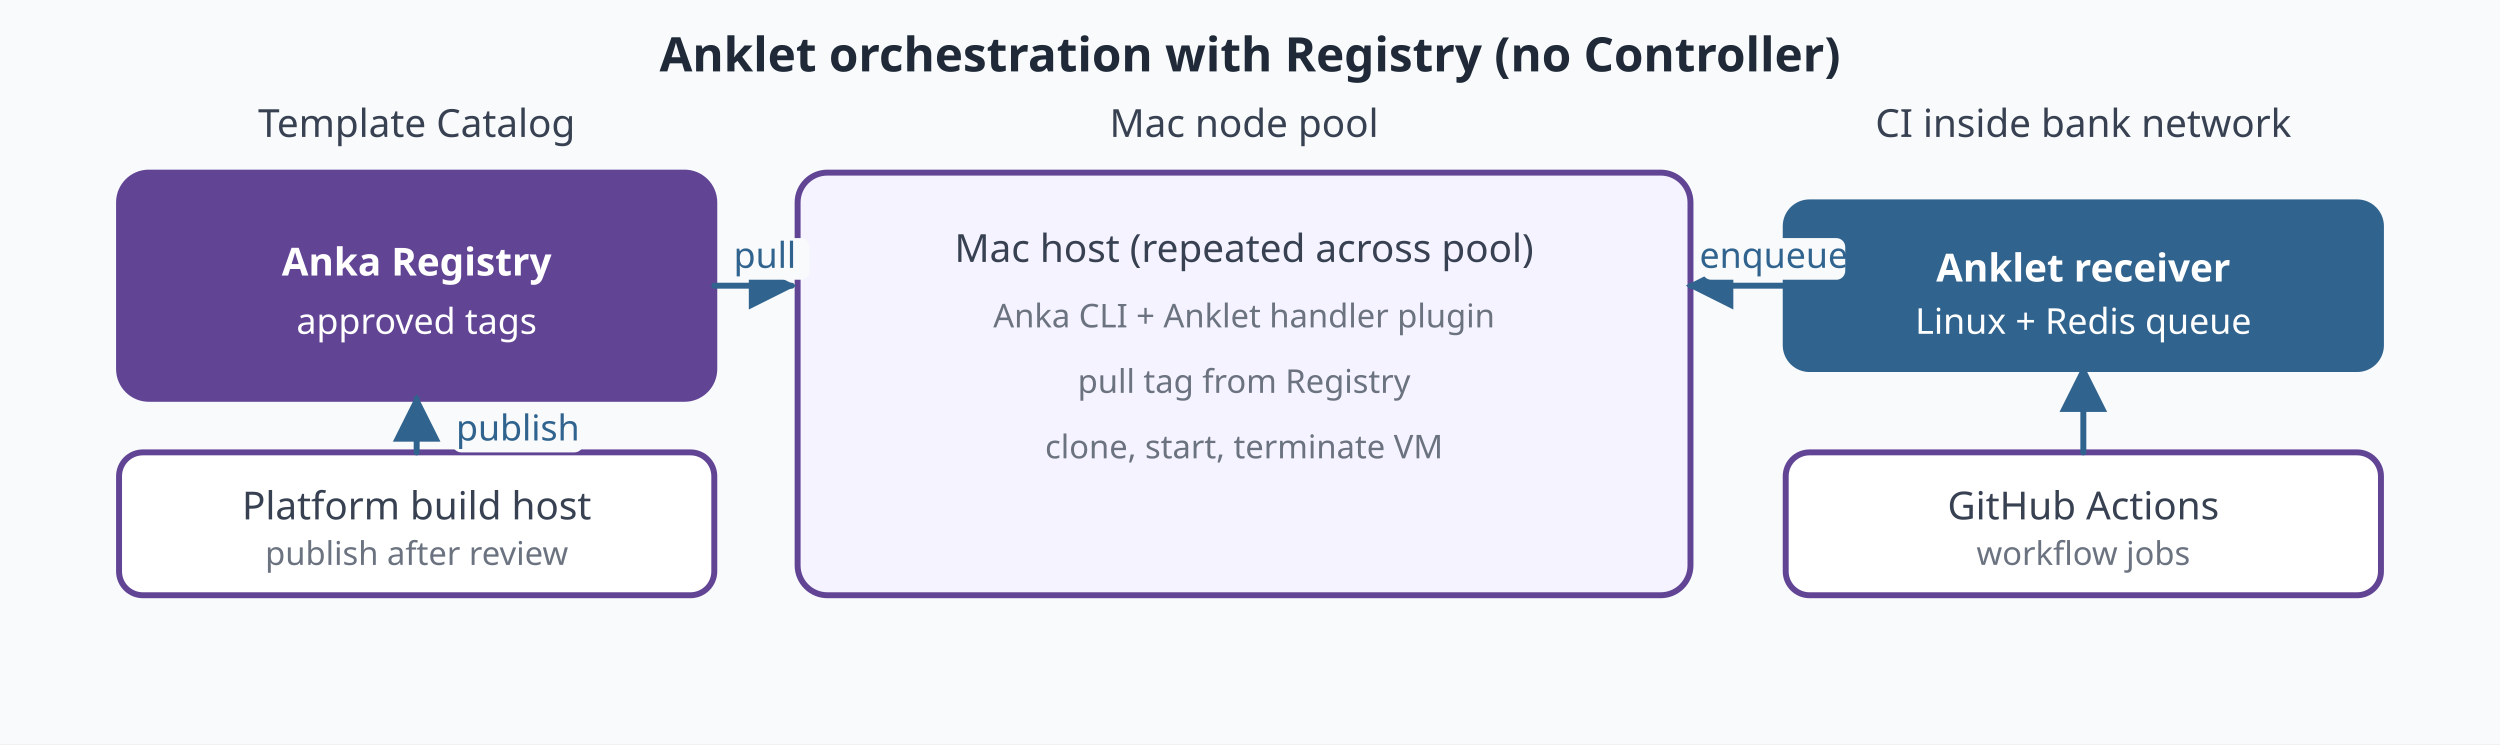
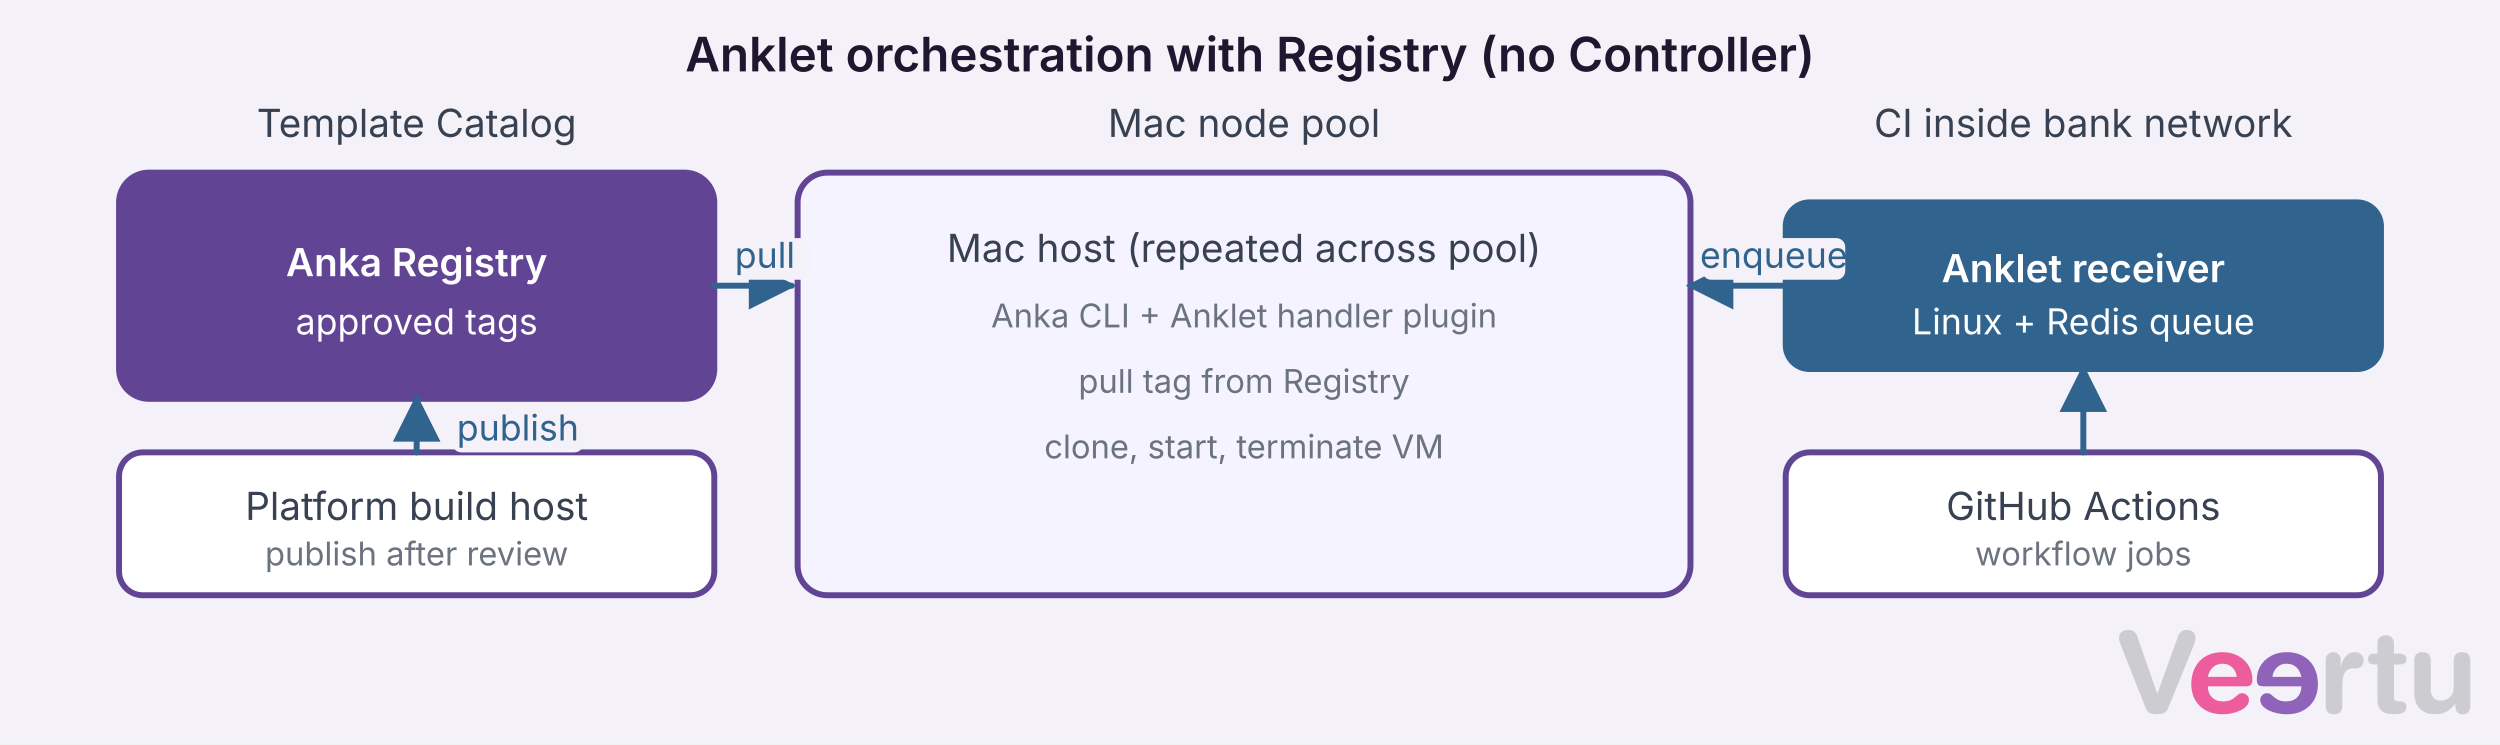
<svg xmlns="http://www.w3.org/2000/svg" viewBox="0 0 840 250" role="img" aria-label="Anka Registry, Anklet receiver and handlers, Mac node pool">
  <defs>
    <marker id="arrow" viewBox="0 0 10 10" refX="9" refY="5" markerWidth="8" markerHeight="8" orient="auto">
      <path d="M0,0 L10,5 L0,10 Z" fill="#30638E" />
    </marker>
    <style>
-       .title { font: 600 16px system-ui, sans-serif; fill: #1f2937; }
-       .section { font: 13px system-ui, sans-serif; fill: #374151; }
-       .label { font: 13px system-ui, sans-serif; fill: #374151; }
-       .small { font: 11px system-ui, sans-serif; fill: #6b7280; }
-       .edge-label { font: 12px system-ui, sans-serif; fill: #30638E; }
-       .label-bg { fill: #f8fafc; }
+       .title { font: 600 16px 'Museo Sans Rounded', system-ui, -apple-system, 'Segoe UI', sans-serif; fill: #1F1630; }
+       .section { font: 13px 'Museo Sans Rounded', system-ui, -apple-system, 'Segoe UI', sans-serif; fill: #374151; }
+       .label { font: 13px 'Museo Sans Rounded', system-ui, -apple-system, 'Segoe UI', sans-serif; fill: #374151; }
+       .small { font: 11px 'Museo Sans Rounded', system-ui, -apple-system, 'Segoe UI', sans-serif; fill: #6b7280; }
+       .edge-label { font: 12px 'Museo Sans Rounded', system-ui, -apple-system, 'Segoe UI', sans-serif; fill: #30638E; }
+       .label-bg { fill: #F4F1F8; }
      .box { fill: #ffffff; stroke: #624495; stroke-width: 2; }
      .storage { fill: #624495; stroke: #624495; stroke-width: 2; }
-       .storage-text { font: 600 13px system-ui, sans-serif; fill: #ffffff; }
-       .storage-sub { font: 12px system-ui, sans-serif; fill: #ffffff; }
+       .storage-text { font: 600 13px 'Museo Sans Rounded', system-ui, -apple-system, 'Segoe UI', sans-serif; fill: #ffffff; }
+       .storage-sub { font: 12px 'Museo Sans Rounded', system-ui, -apple-system, 'Segoe UI', sans-serif; fill: #ffffff; }
      .hub { fill: #30638E; stroke: #30638E; stroke-width: 2; }
-       .hub-text { font: 600 13px system-ui, sans-serif; fill: #ffffff; }
-       .hub-sub { font: 12px system-ui, sans-serif; fill: #ffffff; }
+       .hub-text { font: 600 13px 'Museo Sans Rounded', system-ui, -apple-system, 'Segoe UI', sans-serif; fill: #ffffff; }
+       .hub-sub { font: 12px 'Museo Sans Rounded', system-ui, -apple-system, 'Segoe UI', sans-serif; fill: #ffffff; }
      .host { fill: #f5f3ff; stroke: #624495; stroke-width: 2; }
      .connector { fill: none; stroke: #30638E; stroke-width: 2; stroke-linecap: round; stroke-linejoin: round; }
    </style>
  </defs>
-   <rect width="840" height="250" fill="#f8fafc" />
+   <rect width="840" height="250" fill="#F4F1F8" />
  <text x="420" y="24" text-anchor="middle" class="title">Anklet orchestration with Registry (no Controller)</text>
  <text x="140" y="46" text-anchor="middle" class="section">Template Catalog</text>
  <rect x="40" y="58" width="200" height="76" rx="10" class="storage" />
  <text x="140" y="88" text-anchor="middle" dominant-baseline="middle" class="storage-text">Anka Registry</text>
  <text x="140" y="108" text-anchor="middle" dominant-baseline="middle" class="storage-sub">approved tags</text>
  <rect x="40" y="152" width="200" height="48" rx="8" class="box" />
  <text x="140" y="170" text-anchor="middle" dominant-baseline="middle" class="label">Platform build host</text>
  <text x="140" y="186" text-anchor="middle" dominant-baseline="middle" class="small">publish after review</text>
  <line x1="140" y1="152" x2="140" y2="134" class="connector" marker-end="url(#arrow)" />
  <rect x="152" y="138" width="44" height="14" rx="3" class="label-bg" />
  <text x="174" y="148" text-anchor="middle" class="edge-label">publish</text>
  <text x="418" y="46" text-anchor="middle" class="section">Mac node pool</text>
  <rect x="268" y="58" width="300" height="142" rx="10" class="host" />
  <text x="418" y="88" text-anchor="middle" class="label">Mac host (repeated across pool)</text>
  <text x="418" y="110" text-anchor="middle" class="small">Anka CLI + Anklet handler plugin</text>
  <text x="418" y="132" text-anchor="middle" class="small">pull tag from Registry</text>
  <text x="418" y="154" text-anchor="middle" class="small">clone, start, terminate VM</text>
  <line x1="240" y1="96" x2="266" y2="96" class="connector" marker-end="url(#arrow)" />
  <rect x="242" y="80" width="30" height="14" rx="3" class="label-bg" />
  <text x="257" y="90" text-anchor="middle" class="edge-label">pull</text>
  <text x="700" y="46" text-anchor="middle" class="section">CI inside bank network</text>
  <rect x="600" y="68" width="200" height="56" rx="8" class="hub" />
  <text x="700" y="90" text-anchor="middle" dominant-baseline="middle" class="hub-text">Anklet receiver</text>
  <text x="700" y="108" text-anchor="middle" dominant-baseline="middle" class="hub-sub">Linux + Redis queue</text>
  <rect x="600" y="152" width="200" height="48" rx="8" class="box" />
  <text x="700" y="170" text-anchor="middle" dominant-baseline="middle" class="label">GitHub Actions</text>
  <text x="700" y="186" text-anchor="middle" dominant-baseline="middle" class="small">workflow jobs</text>
  <line x1="700" y1="152" x2="700" y2="124" class="connector" marker-end="url(#arrow)" />
  <line x1="600" y1="96" x2="568" y2="96" class="connector" marker-end="url(#arrow)" />
  <rect x="572" y="80" width="48" height="14" rx="3" class="label-bg" />
  <text x="596" y="90" text-anchor="middle" class="edge-label">enqueue</text>
+   <g class="veertu-watermark" data-veertu-logo="wordmark" aria-hidden="true" pointer-events="none" opacity="0.7" transform="translate(712 211.6448) scale(0.1507007)">
+     <path fill="#BCBEC0" d="M109.755,173.78c-2.187,5.888-5.34,9.755-9.458,11.602c-4.122,1.85-9.375,2.774-15.764,2.774 c-6.392,0-11.645-0.925-15.764-2.774c-4.122-1.847-7.275-5.714-9.458-11.602L2.522,30.519C0.839,25.979,0,21.943,0,18.412 s0.587-6.471,1.766-8.828C2.94,7.233,4.54,5.341,6.558,3.909c2.018-1.427,4.288-2.435,6.81-3.027C15.89,0.297,18.412,0,20.934,0 c5.549,0,9.963,1.474,13.242,4.414c3.279,2.945,5.84,7.527,7.693,13.746l43.169,123.588h0.504L130.225,18.16 C133.922,6.053,140.395,0,149.646,0c2.522,0,5.044,0.297,7.567,0.883c2.522,0.591,4.792,1.6,6.81,3.027 c2.018,1.432,3.613,3.324,4.792,5.675c1.174,2.357,1.766,5.297,1.766,8.828s-0.843,7.567-2.522,12.107L109.755,173.78z" />
+     <path fill="#EA1D76" d="M197.904,125.858c0,9.755,2.985,17.782,8.954,24.087c5.967,6.305,14.334,9.458,25.096,9.458 c6.894,0,12.317-0.922,16.268-2.774c3.949-1.847,7.228-3.909,9.837-6.179c2.606-2.27,5.084-4.369,7.44-6.305 c2.354-1.931,5.381-2.901,9.08-2.901c4.372,0,7.984,1.558,10.845,4.666c2.858,3.113,4.288,6.35,4.288,9.71 c0,5.549-1.978,10.386-5.927,14.503c-3.951,4.122-8.828,7.485-14.629,10.089c-5.801,2.609-12.067,4.585-18.79,5.927 c-6.726,1.345-12.863,2.018-18.412,2.018c-12.95,0-23.877-1.978-32.789-5.927c-8.914-3.949-16.229-9.119-21.943-15.512 c-5.717-6.387-9.837-13.533-12.359-21.439c-2.522-7.9-3.783-15.89-3.783-23.961c0-10.759,1.597-20.511,4.792-29.258 c3.192-8.741,7.777-16.268,13.746-22.574c5.967-6.305,13.242-11.179,21.817-14.629c8.575-3.444,18.325-5.171,29.258-5.171 c10.593,0,20.009,1.726,28.249,5.171c8.237,3.45,15.217,7.99,20.934,13.62c5.714,5.636,10.047,12.067,12.989,19.295 c2.94,7.233,4.414,14.629,4.414,22.195c0,6.392-1.135,10.638-3.405,12.737c-2.27,2.104-6.518,3.153-12.737,3.153H197.904z M262.472,104.671c-1.009-8.575-4.374-15.593-10.089-21.06c-5.717-5.462-12.698-8.197-20.934-8.197 c-9.248,0-16.647,2.609-22.195,7.819c-5.549,5.215-9.332,12.359-11.35,21.439H262.472z" />
+     <path fill="#62269E" d="M323.334,125.858c-6.219,0-10.467-1.048-12.737-3.153c-2.27-2.099-3.405-6.345-3.405-12.737 c0-7.567,1.474-14.962,4.414-22.195c2.943-7.228,7.275-13.659,12.989-19.295c5.717-5.63,12.698-10.17,20.934-13.62 c8.239-3.444,17.655-5.171,28.249-5.171c10.932,0,20.682,1.726,29.258,5.171c8.575,3.45,15.85,8.323,21.817,14.629 c5.969,6.305,10.554,13.833,13.746,22.574c3.195,8.746,4.792,18.499,4.792,29.258c0,8.071-1.261,16.061-3.783,23.961 c-2.522,7.906-6.642,15.052-12.359,21.439c-5.714,6.392-13.029,11.563-21.943,15.512c-8.912,3.949-19.839,5.927-32.789,5.927 c-5.549,0-11.686-0.673-18.412-2.018c-6.723-1.343-12.989-3.318-18.79-5.927c-5.801-2.604-10.677-5.967-14.629-10.089 c-3.949-4.117-5.927-8.954-5.927-14.503c0-3.36,1.429-6.597,4.288-9.71c2.861-3.108,6.474-4.666,10.845-4.666 c3.699,0,6.726,0.969,9.08,2.901c2.357,1.936,4.834,4.036,7.44,6.305c2.609,2.27,5.888,4.332,9.837,6.179 c3.951,1.852,9.374,2.774,16.268,2.774c10.761,0,19.129-3.153,25.096-9.458c5.969-6.305,8.954-14.332,8.954-24.087H323.334z M406.566,104.671c-2.018-9.08-5.801-16.224-11.35-21.439c-5.549-5.21-12.947-7.819-22.195-7.819 c-8.237,0-15.217,2.735-20.934,8.197c-5.714,5.467-9.08,12.485-10.089,21.06H406.566z" />
+     <path fill="#BCBEC0" d="M460.85,66.838c0-5.549,1.597-9.792,4.792-12.737c3.192-2.94,7.146-4.414,11.854-4.414 c4.705,0,8.66,1.474,11.854,4.414c3.192,2.945,4.792,7.188,4.792,12.737v14.124h0.504c1.009-3.865,2.354-7.648,4.036-11.35 c1.679-3.697,3.741-7.017,6.179-9.963c2.435-2.94,5.297-5.336,8.575-7.188c3.279-1.847,7.188-2.774,11.728-2.774 c5.885,0,10.719,1.684,14.503,5.044c3.783,3.366,5.675,7.653,5.675,12.863c0,3.366-0.504,6.224-1.513,8.575 c-1.009,2.357-2.396,4.248-4.162,5.675c-1.766,1.432-3.744,2.483-5.927,3.153c-2.186,0.675-4.374,1.009-6.558,1.009h-6.558 c-7.401,0-13.076,2.987-17.025,8.954c-3.951,5.972-5.927,16.607-5.927,31.906v42.877c0,4.879-1.261,9.167-3.783,12.863 c-2.522,3.697-7.401,5.549-14.629,5.549c-7.23,0-12.107-1.852-14.629-5.549c-2.522-3.697-3.783-7.984-3.783-12.863V66.838z" />
+     <path fill="#BCBEC0" d="M576.093,77.179h-6.305c-5.213,0-8.954-1.009-11.224-3.027 c-2.27-2.018-3.405-5.044-3.405-9.08c0-4.036,1.135-7.062,3.405-9.08c2.27-2.018,6.011-3.027,11.224-3.027h6.305V30.519 c0-6.053,1.679-10.633,5.044-13.746c3.363-3.108,7.819-4.666,13.368-4.666c5.549,0,10.002,1.558,13.368,4.666 c3.363,3.113,5.044,7.693,5.044,13.746v22.448h11.098c5.381,0,9.498,0.927,12.359,2.774c2.859,1.852,4.288,4.963,4.288,9.332 c0,4.374-1.429,7.485-4.288,9.332c-2.861,1.852-6.978,2.774-12.359,2.774h-11.098v73.648c0,5.72,3.192,8.575,9.584,8.575h5.297 c4.036,0,7.188,1.096,9.458,3.279c2.27,2.189,3.405,5.215,3.405,9.08c0,10.932-8.914,16.394-26.735,16.394 c-13.454,0-23.12-2.735-29.005-8.197c-5.888-5.462-8.828-13.659-8.828-24.591V77.179z" />
+     <path fill="#BCBEC0" d="M783.009,169.744c0,5.549-1.303,10.007-3.909,13.368c-2.609,3.363-6.852,5.044-12.737,5.044 c-5.888,0-10.131-1.681-12.737-5.044c-2.609-3.36-3.909-7.819-3.909-13.368v-4.792h-0.504c-5.213,6.897-11.31,12.485-18.286,16.773 c-6.978,4.288-15.764,6.432-26.357,6.432c-5.549,0-11.098-0.757-16.647-2.27s-10.509-4.162-14.881-7.945 c-4.374-3.783-7.945-8.741-10.719-14.881c-2.774-6.135-4.162-13.911-4.162-23.33v-71.63c0-4.874,1.261-9.161,3.783-12.863 c2.522-3.697,7.398-5.549,14.629-5.549c7.228,0,12.107,1.852,14.629,5.549c2.522,3.702,3.783,7.99,3.783,12.863v64.316 c0,7.567,1.85,13.707,5.549,18.412c3.697,4.711,9.584,7.062,17.655,7.062c3.192,0,6.471-0.631,9.837-1.892 c3.363-1.261,6.39-3.153,9.08-5.675c2.688-2.522,4.876-5.588,6.558-9.206c1.679-3.613,2.522-7.693,2.522-12.233V68.099 c0-4.874,1.261-9.161,3.783-12.863c2.522-3.697,7.398-5.549,14.629-5.549c7.228,0,12.107,1.852,14.629,5.549 c2.522,3.702,3.783,7.99,3.783,12.863V169.744z" />
+   </g>
</svg>
